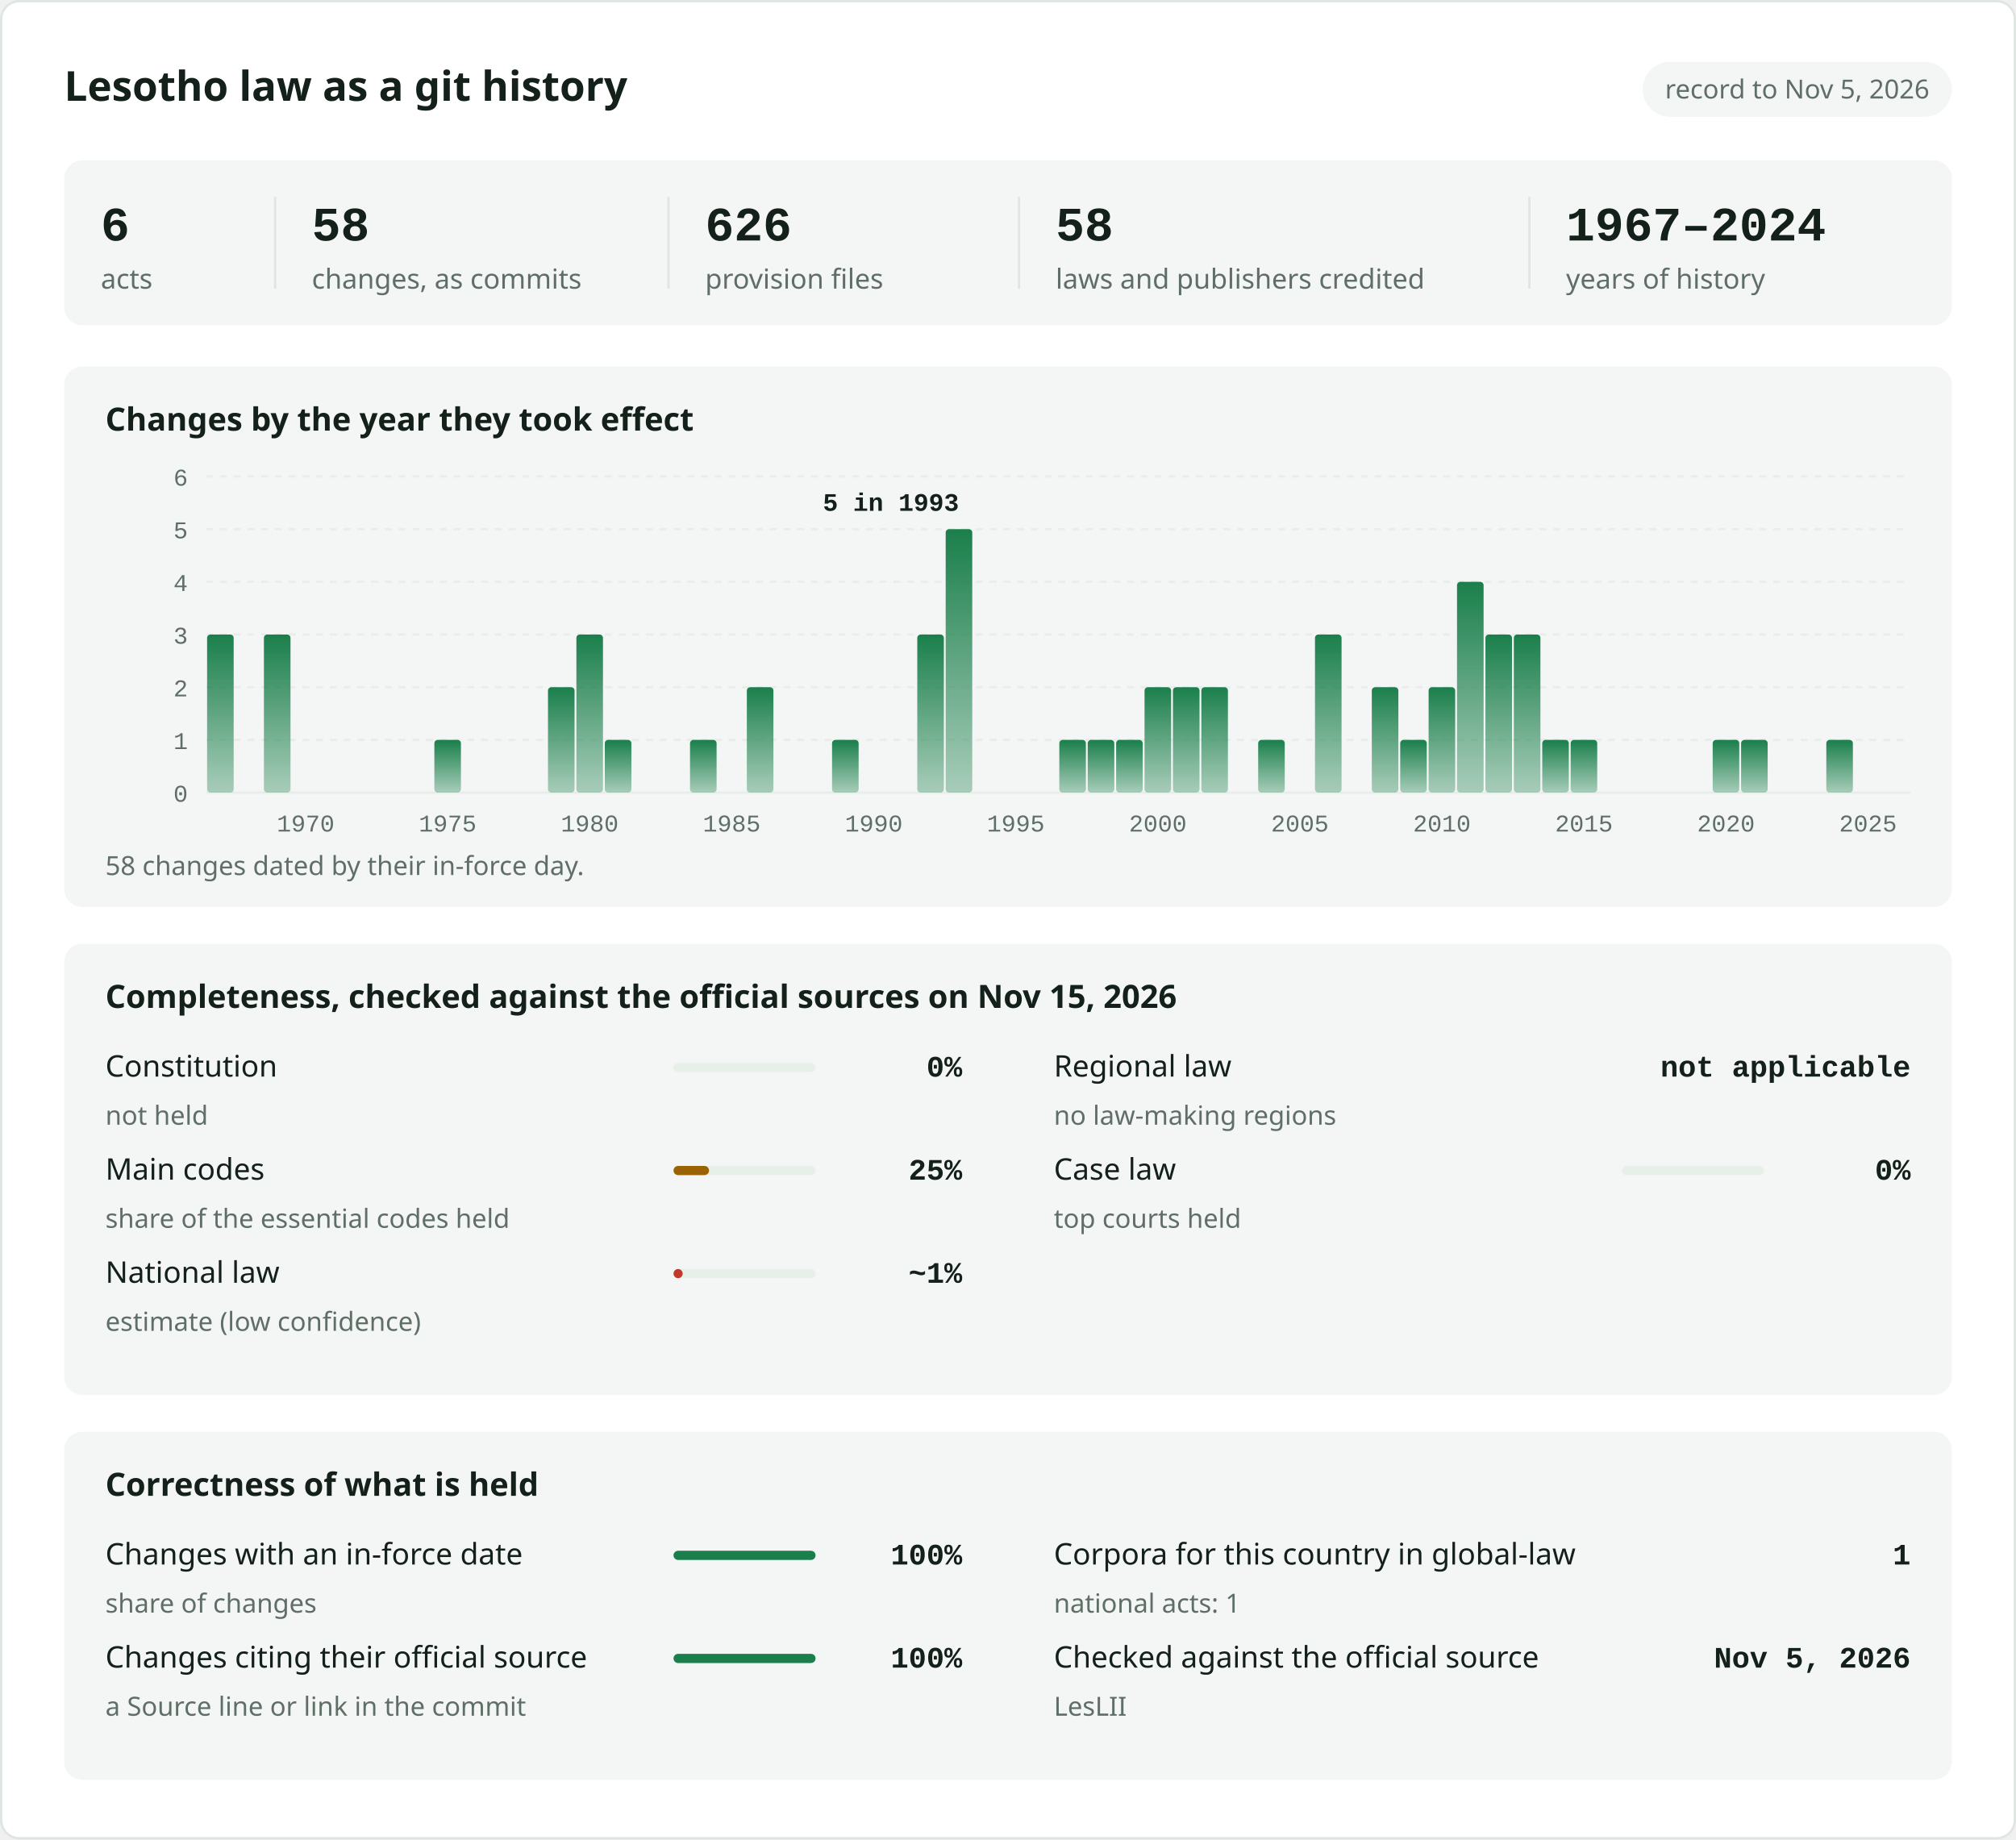
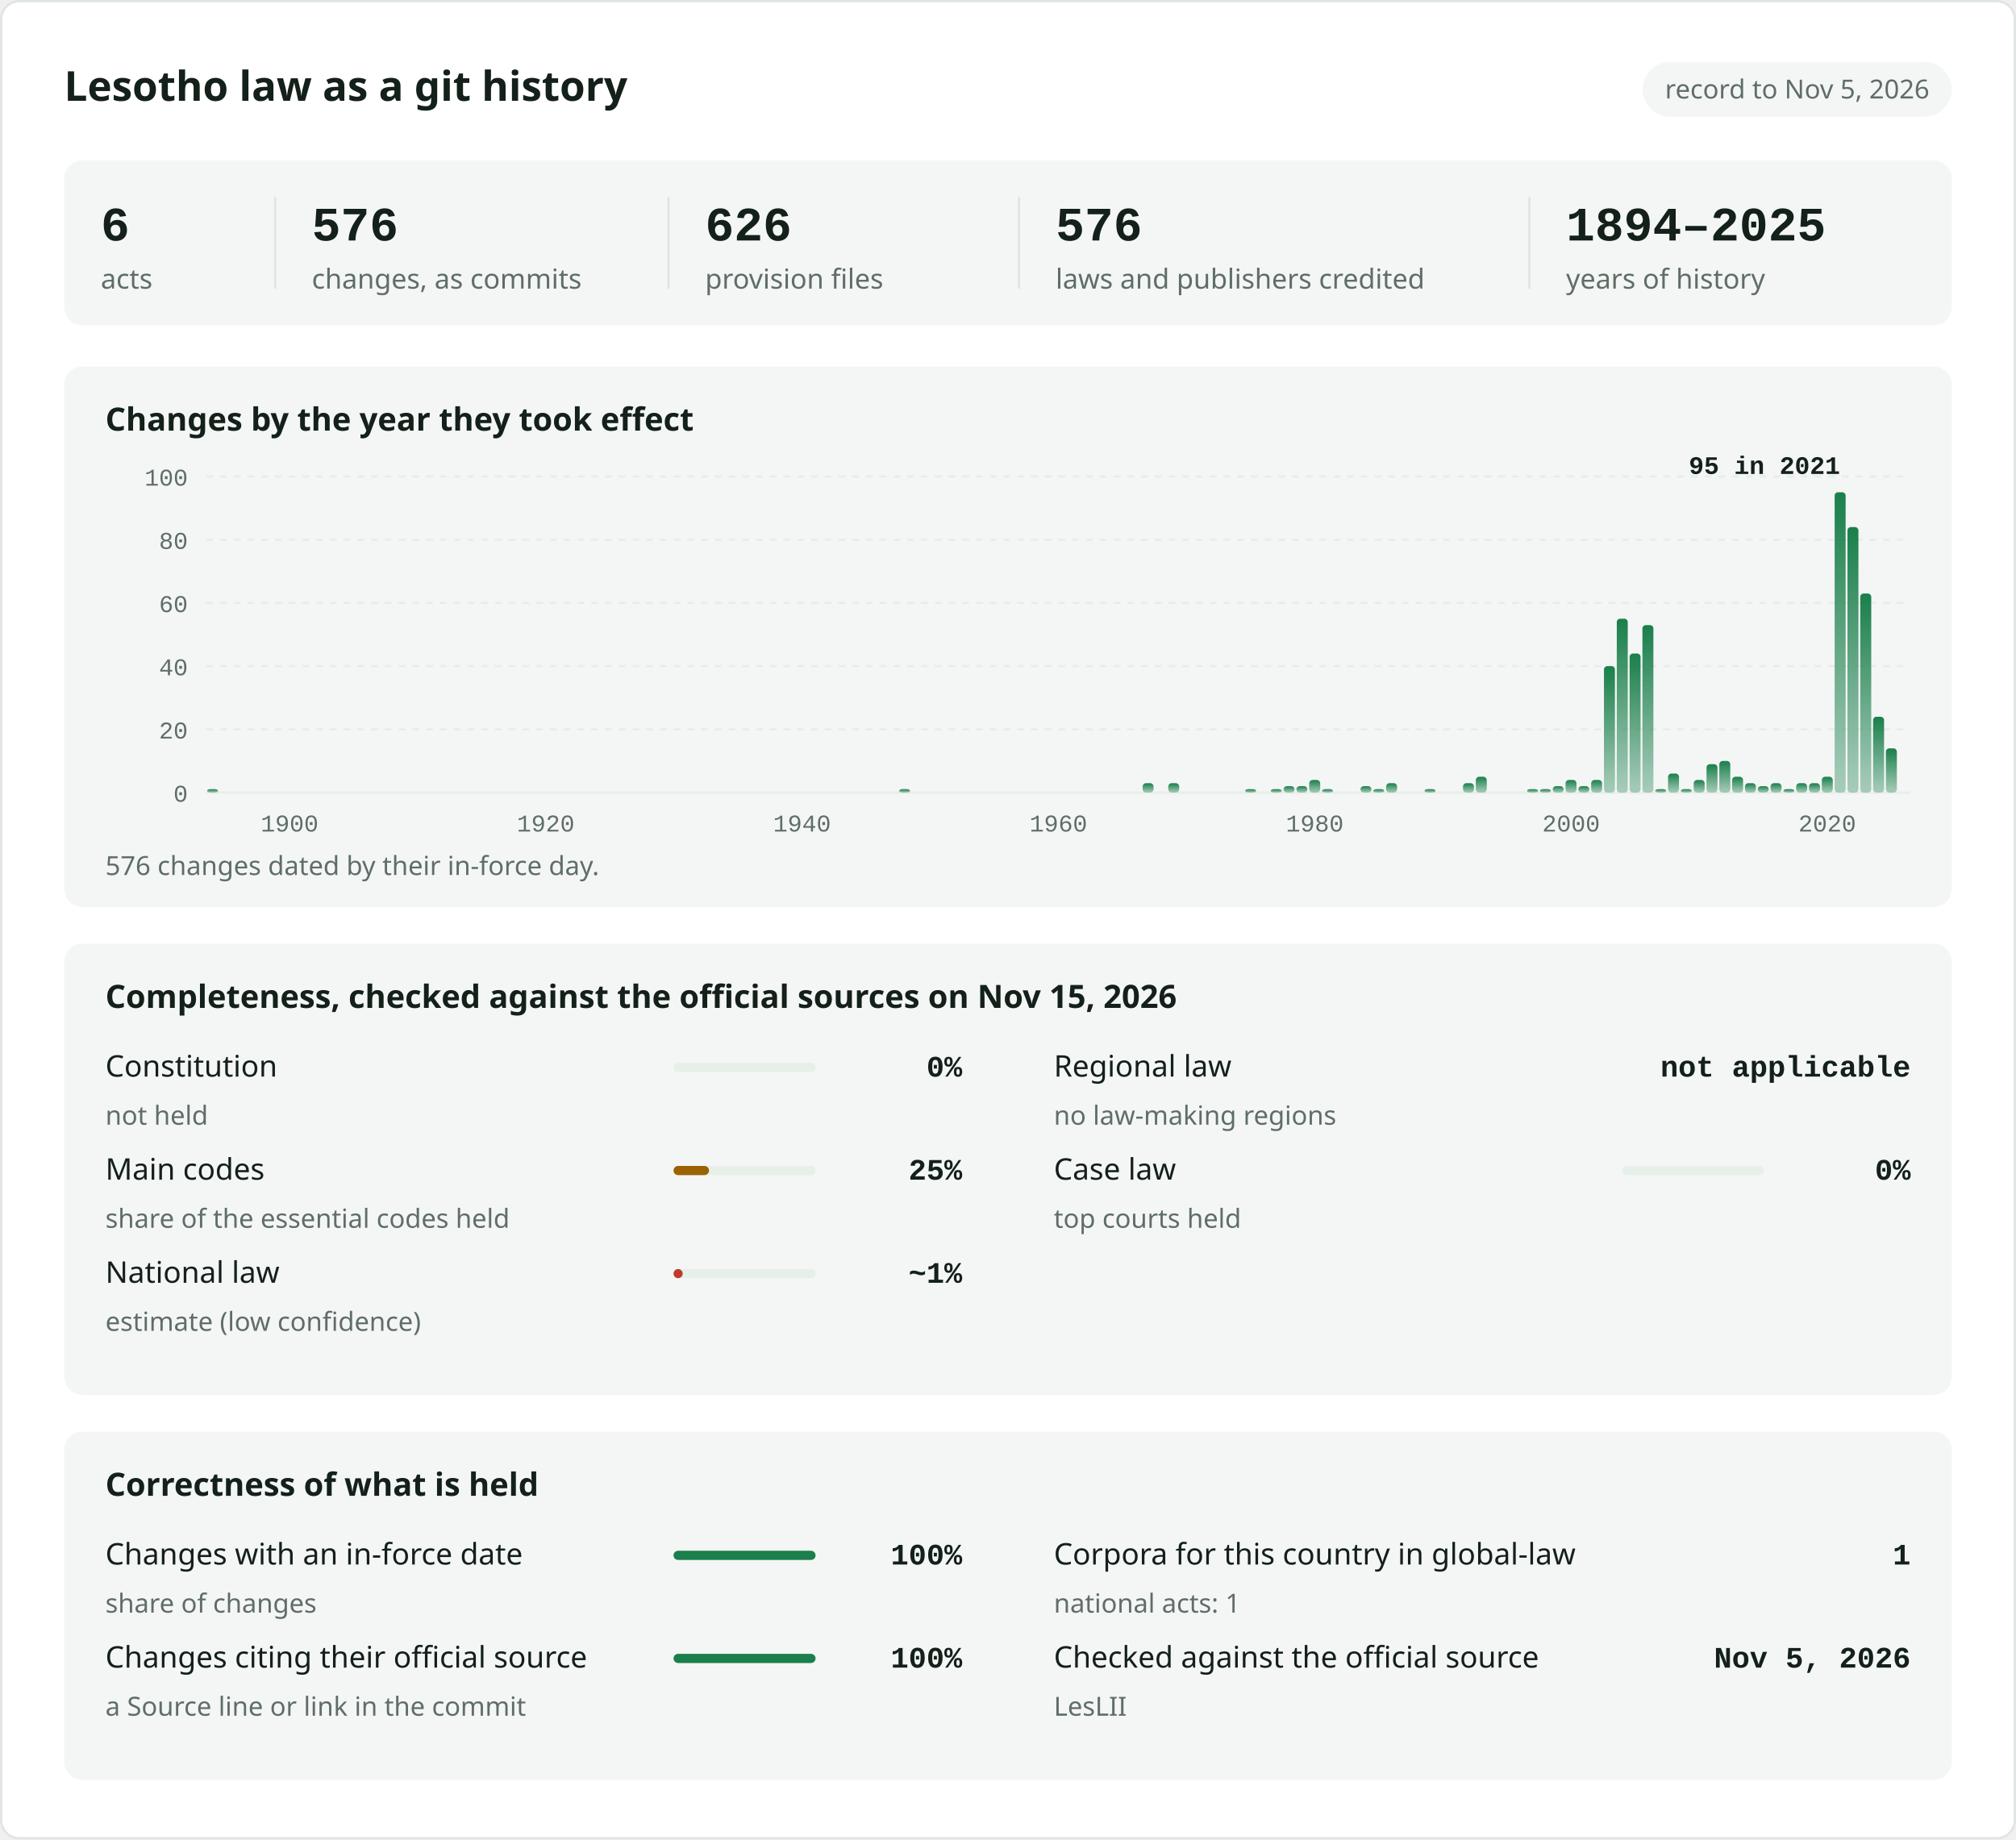
<svg xmlns="http://www.w3.org/2000/svg" width="880" height="803" viewBox="0 0 880 803" font-family="Manrope, -apple-system, BlinkMacSystemFont, 'Segoe UI', 'Noto Sans', Helvetica, Arial, sans-serif">
  <defs>
    <linearGradient id="yg-light" x1="0" y1="0" x2="0" y2="1">
      <stop offset="0" stop-color="#1a7f4b" />
      <stop offset="1" stop-color="#1a7f4b" stop-opacity="0.35" />
    </linearGradient>
  </defs>
  <rect x="0.5" y="0.5" width="879" height="802" rx="8" fill="#ffffff" stroke="#dfe5e1" />
  <rect x="717.0" y="27" width="135.0" height="24" rx="12" fill="#f4f6f5" />
  <text x="784.5" y="43" text-anchor="middle" font-family="Manrope, -apple-system, BlinkMacSystemFont, 'Segoe UI', 'Noto Sans', Helvetica, Arial, sans-serif" font-size="11.5" font-weight="500" fill="#5f6e66">record to Nov 5, 2026</text>
  <text x="28" y="44" font-family="Manrope, -apple-system, BlinkMacSystemFont, 'Segoe UI', 'Noto Sans', Helvetica, Arial, sans-serif" font-size="18" font-weight="700" fill="#14201a">Lesotho law as a git history</text>
  <rect x="28" y="70" width="824" height="72" rx="8" fill="#f4f6f5" />
  <text x="44.0" y="105" font-family="'JetBrains Mono', ui-monospace, SFMono-Regular, Consolas, 'Liberation Mono', monospace" font-size="21" font-weight="600" fill="#14201a">6</text>
  <text x="44.0" y="126" font-family="Manrope, -apple-system, BlinkMacSystemFont, 'Segoe UI', 'Noto Sans', Helvetica, Arial, sans-serif" font-size="12" fill="#5f6e66">acts</text>
  <line x1="120.1" y1="86" x2="120.1" y2="126" stroke="#dfe5e1" />
-   <text x="136.1" y="105" font-family="'JetBrains Mono', ui-monospace, SFMono-Regular, Consolas, 'Liberation Mono', monospace" font-size="21" font-weight="600" fill="#14201a">58</text>
+   <text x="136.1" y="105" font-family="'JetBrains Mono', ui-monospace, SFMono-Regular, Consolas, 'Liberation Mono', monospace" font-size="21" font-weight="600" fill="#14201a">576</text>
  <text x="136.1" y="126" font-family="Manrope, -apple-system, BlinkMacSystemFont, 'Segoe UI', 'Noto Sans', Helvetica, Arial, sans-serif" font-size="12" fill="#5f6e66">changes, as commits</text>
  <line x1="291.8" y1="86" x2="291.8" y2="126" stroke="#dfe5e1" />
  <text x="307.8" y="105" font-family="'JetBrains Mono', ui-monospace, SFMono-Regular, Consolas, 'Liberation Mono', monospace" font-size="21" font-weight="600" fill="#14201a">626</text>
  <text x="307.8" y="126" font-family="Manrope, -apple-system, BlinkMacSystemFont, 'Segoe UI', 'Noto Sans', Helvetica, Arial, sans-serif" font-size="12" fill="#5f6e66">provision files</text>
  <line x1="444.8" y1="86" x2="444.8" y2="126" stroke="#dfe5e1" />
-   <text x="460.8" y="105" font-family="'JetBrains Mono', ui-monospace, SFMono-Regular, Consolas, 'Liberation Mono', monospace" font-size="21" font-weight="600" fill="#14201a">58</text>
+   <text x="460.8" y="105" font-family="'JetBrains Mono', ui-monospace, SFMono-Regular, Consolas, 'Liberation Mono', monospace" font-size="21" font-weight="600" fill="#14201a">576</text>
  <text x="460.8" y="126" font-family="Manrope, -apple-system, BlinkMacSystemFont, 'Segoe UI', 'Noto Sans', Helvetica, Arial, sans-serif" font-size="12" fill="#5f6e66">laws and publishers credited</text>
  <line x1="667.6" y1="86" x2="667.6" y2="126" stroke="#dfe5e1" />
-   <text x="683.6" y="105" font-family="'JetBrains Mono', ui-monospace, SFMono-Regular, Consolas, 'Liberation Mono', monospace" font-size="21" font-weight="600" fill="#14201a">1967–2024</text>
+   <text x="683.6" y="105" font-family="'JetBrains Mono', ui-monospace, SFMono-Regular, Consolas, 'Liberation Mono', monospace" font-size="21" font-weight="600" fill="#14201a">1894–2025</text>
  <text x="683.6" y="126" font-family="Manrope, -apple-system, BlinkMacSystemFont, 'Segoe UI', 'Noto Sans', Helvetica, Arial, sans-serif" font-size="12" fill="#5f6e66">years of history</text>
  <rect x="28" y="160" width="824" height="236" rx="8" fill="#f4f6f5" />
  <text x="46" y="188" font-family="Manrope, -apple-system, BlinkMacSystemFont, 'Segoe UI', 'Noto Sans', Helvetica, Arial, sans-serif" font-size="14" font-weight="600" fill="#14201a">Changes by the year they took effect</text>
  <line x1="90" y1="346.0" x2="834" y2="346.0" stroke="#e8ede9" />
  <text x="82" y="350.0" text-anchor="end" font-family="'JetBrains Mono', ui-monospace, SFMono-Regular, Consolas, 'Liberation Mono', monospace" font-size="10.5" fill="#5f6e66">0</text>
-   <line x1="90" y1="323.0" x2="834" y2="323.0" stroke="#e8ede9" stroke-dasharray="3 3" />
-   <text x="82" y="327.0" text-anchor="end" font-family="'JetBrains Mono', ui-monospace, SFMono-Regular, Consolas, 'Liberation Mono', monospace" font-size="10.5" fill="#5f6e66">1</text>
-   <line x1="90" y1="300.0" x2="834" y2="300.0" stroke="#e8ede9" stroke-dasharray="3 3" />
-   <text x="82" y="304.0" text-anchor="end" font-family="'JetBrains Mono', ui-monospace, SFMono-Regular, Consolas, 'Liberation Mono', monospace" font-size="10.5" fill="#5f6e66">2</text>
-   <line x1="90" y1="277.0" x2="834" y2="277.0" stroke="#e8ede9" stroke-dasharray="3 3" />
-   <text x="82" y="281.0" text-anchor="end" font-family="'JetBrains Mono', ui-monospace, SFMono-Regular, Consolas, 'Liberation Mono', monospace" font-size="10.5" fill="#5f6e66">3</text>
-   <line x1="90" y1="254.0" x2="834" y2="254.0" stroke="#e8ede9" stroke-dasharray="3 3" />
-   <text x="82" y="258.0" text-anchor="end" font-family="'JetBrains Mono', ui-monospace, SFMono-Regular, Consolas, 'Liberation Mono', monospace" font-size="10.5" fill="#5f6e66">4</text>
-   <line x1="90" y1="231.0" x2="834" y2="231.0" stroke="#e8ede9" stroke-dasharray="3 3" />
-   <text x="82" y="235.0" text-anchor="end" font-family="'JetBrains Mono', ui-monospace, SFMono-Regular, Consolas, 'Liberation Mono', monospace" font-size="10.5" fill="#5f6e66">5</text>
+   <line x1="90" y1="318.4" x2="834" y2="318.4" stroke="#e8ede9" stroke-dasharray="3 3" />
+   <text x="82" y="322.4" text-anchor="end" font-family="'JetBrains Mono', ui-monospace, SFMono-Regular, Consolas, 'Liberation Mono', monospace" font-size="10.5" fill="#5f6e66">20</text>
+   <line x1="90" y1="290.8" x2="834" y2="290.8" stroke="#e8ede9" stroke-dasharray="3 3" />
+   <text x="82" y="294.8" text-anchor="end" font-family="'JetBrains Mono', ui-monospace, SFMono-Regular, Consolas, 'Liberation Mono', monospace" font-size="10.5" fill="#5f6e66">40</text>
+   <line x1="90" y1="263.2" x2="834" y2="263.2" stroke="#e8ede9" stroke-dasharray="3 3" />
+   <text x="82" y="267.2" text-anchor="end" font-family="'JetBrains Mono', ui-monospace, SFMono-Regular, Consolas, 'Liberation Mono', monospace" font-size="10.5" fill="#5f6e66">60</text>
+   <line x1="90" y1="235.6" x2="834" y2="235.6" stroke="#e8ede9" stroke-dasharray="3 3" />
+   <text x="82" y="239.6" text-anchor="end" font-family="'JetBrains Mono', ui-monospace, SFMono-Regular, Consolas, 'Liberation Mono', monospace" font-size="10.5" fill="#5f6e66">80</text>
  <line x1="90" y1="208.0" x2="834" y2="208.0" stroke="#e8ede9" stroke-dasharray="3 3" />
-   <text x="82" y="212.0" text-anchor="end" font-family="'JetBrains Mono', ui-monospace, SFMono-Regular, Consolas, 'Liberation Mono', monospace" font-size="10.5" fill="#5f6e66">6</text>
-   <rect x="90.40" y="277.0" width="11.60" height="69.0" rx="1.5" fill="url(#yg-light)" />
-   <rect x="115.20" y="277.0" width="11.60" height="69.0" rx="1.5" fill="url(#yg-light)" />
-   <text x="133.4" y="363" text-anchor="middle" font-family="'JetBrains Mono', ui-monospace, SFMono-Regular, Consolas, 'Liberation Mono', monospace" font-size="10.5" fill="#5f6e66">1970</text>
-   <rect x="189.60" y="323.0" width="11.60" height="23.0" rx="1.5" fill="url(#yg-light)" />
-   <text x="195.4" y="363" text-anchor="middle" font-family="'JetBrains Mono', ui-monospace, SFMono-Regular, Consolas, 'Liberation Mono', monospace" font-size="10.5" fill="#5f6e66">1975</text>
-   <rect x="239.20" y="300.0" width="11.60" height="46.0" rx="1.5" fill="url(#yg-light)" />
-   <rect x="251.60" y="277.0" width="11.60" height="69.0" rx="1.5" fill="url(#yg-light)" />
-   <text x="257.4" y="363" text-anchor="middle" font-family="'JetBrains Mono', ui-monospace, SFMono-Regular, Consolas, 'Liberation Mono', monospace" font-size="10.5" fill="#5f6e66">1980</text>
-   <rect x="264.00" y="323.0" width="11.60" height="23.0" rx="1.5" fill="url(#yg-light)" />
-   <rect x="301.20" y="323.0" width="11.60" height="23.0" rx="1.5" fill="url(#yg-light)" />
-   <text x="319.4" y="363" text-anchor="middle" font-family="'JetBrains Mono', ui-monospace, SFMono-Regular, Consolas, 'Liberation Mono', monospace" font-size="10.5" fill="#5f6e66">1985</text>
-   <rect x="326.00" y="300.0" width="11.60" height="46.0" rx="1.5" fill="url(#yg-light)" />
-   <rect x="363.20" y="323.0" width="11.60" height="23.0" rx="1.5" fill="url(#yg-light)" />
-   <text x="381.4" y="363" text-anchor="middle" font-family="'JetBrains Mono', ui-monospace, SFMono-Regular, Consolas, 'Liberation Mono', monospace" font-size="10.5" fill="#5f6e66">1990</text>
-   <rect x="400.40" y="277.0" width="11.60" height="69.0" rx="1.5" fill="url(#yg-light)" />
-   <rect x="412.80" y="231.0" width="11.60" height="115.0" rx="1.5" fill="url(#yg-light)" />
-   <text x="418.6" y="223.0" text-anchor="end" font-family="'JetBrains Mono', ui-monospace, SFMono-Regular, Consolas, 'Liberation Mono', monospace" font-size="11" font-weight="600" fill="#14201a">5 in 1993</text>
-   <text x="443.4" y="363" text-anchor="middle" font-family="'JetBrains Mono', ui-monospace, SFMono-Regular, Consolas, 'Liberation Mono', monospace" font-size="10.5" fill="#5f6e66">1995</text>
-   <rect x="462.40" y="323.0" width="11.60" height="23.0" rx="1.5" fill="url(#yg-light)" />
-   <rect x="474.80" y="323.0" width="11.60" height="23.0" rx="1.5" fill="url(#yg-light)" />
-   <rect x="487.20" y="323.0" width="11.60" height="23.0" rx="1.5" fill="url(#yg-light)" />
-   <rect x="499.60" y="300.0" width="11.60" height="46.0" rx="1.5" fill="url(#yg-light)" />
-   <text x="505.4" y="363" text-anchor="middle" font-family="'JetBrains Mono', ui-monospace, SFMono-Regular, Consolas, 'Liberation Mono', monospace" font-size="10.5" fill="#5f6e66">2000</text>
-   <rect x="512.00" y="300.0" width="11.60" height="46.0" rx="1.5" fill="url(#yg-light)" />
-   <rect x="524.40" y="300.0" width="11.60" height="46.0" rx="1.5" fill="url(#yg-light)" />
-   <rect x="549.20" y="323.0" width="11.60" height="23.0" rx="1.5" fill="url(#yg-light)" />
-   <text x="567.4" y="363" text-anchor="middle" font-family="'JetBrains Mono', ui-monospace, SFMono-Regular, Consolas, 'Liberation Mono', monospace" font-size="10.5" fill="#5f6e66">2005</text>
-   <rect x="574.00" y="277.0" width="11.60" height="69.0" rx="1.5" fill="url(#yg-light)" />
-   <rect x="598.80" y="300.0" width="11.60" height="46.0" rx="1.5" fill="url(#yg-light)" />
-   <rect x="611.20" y="323.0" width="11.60" height="23.0" rx="1.5" fill="url(#yg-light)" />
-   <rect x="623.60" y="300.0" width="11.60" height="46.0" rx="1.5" fill="url(#yg-light)" />
-   <text x="629.4" y="363" text-anchor="middle" font-family="'JetBrains Mono', ui-monospace, SFMono-Regular, Consolas, 'Liberation Mono', monospace" font-size="10.5" fill="#5f6e66">2010</text>
-   <rect x="636.00" y="254.0" width="11.60" height="92.0" rx="1.5" fill="url(#yg-light)" />
-   <rect x="648.40" y="277.0" width="11.60" height="69.0" rx="1.5" fill="url(#yg-light)" />
-   <rect x="660.80" y="277.0" width="11.60" height="69.0" rx="1.5" fill="url(#yg-light)" />
-   <rect x="673.20" y="323.0" width="11.60" height="23.0" rx="1.5" fill="url(#yg-light)" />
-   <rect x="685.60" y="323.0" width="11.60" height="23.0" rx="1.5" fill="url(#yg-light)" />
-   <text x="691.4" y="363" text-anchor="middle" font-family="'JetBrains Mono', ui-monospace, SFMono-Regular, Consolas, 'Liberation Mono', monospace" font-size="10.5" fill="#5f6e66">2015</text>
-   <rect x="747.60" y="323.0" width="11.60" height="23.0" rx="1.5" fill="url(#yg-light)" />
-   <text x="753.4" y="363" text-anchor="middle" font-family="'JetBrains Mono', ui-monospace, SFMono-Regular, Consolas, 'Liberation Mono', monospace" font-size="10.5" fill="#5f6e66">2020</text>
-   <rect x="760.00" y="323.0" width="11.60" height="23.0" rx="1.5" fill="url(#yg-light)" />
-   <rect x="797.20" y="323.0" width="11.60" height="23.0" rx="1.5" fill="url(#yg-light)" />
-   <text x="815.4" y="363" text-anchor="middle" font-family="'JetBrains Mono', ui-monospace, SFMono-Regular, Consolas, 'Liberation Mono', monospace" font-size="10.5" fill="#5f6e66">2025</text>
-   <text x="46" y="382" font-family="Manrope, -apple-system, BlinkMacSystemFont, 'Segoe UI', 'Noto Sans', Helvetica, Arial, sans-serif" font-size="11.5" fill="#5f6e66">58 changes dated by their in-force day.</text>
+   <text x="82" y="212.0" text-anchor="end" font-family="'JetBrains Mono', ui-monospace, SFMono-Regular, Consolas, 'Liberation Mono', monospace" font-size="10.5" fill="#5f6e66">100</text>
+   <rect x="90.40" y="344.5" width="4.79" height="1.5" rx="1.5" fill="url(#yg-light)" />
+   <text x="126.4" y="363" text-anchor="middle" font-family="'JetBrains Mono', ui-monospace, SFMono-Regular, Consolas, 'Liberation Mono', monospace" font-size="10.5" fill="#5f6e66">1900</text>
+   <text x="238.2" y="363" text-anchor="middle" font-family="'JetBrains Mono', ui-monospace, SFMono-Regular, Consolas, 'Liberation Mono', monospace" font-size="10.5" fill="#5f6e66">1920</text>
+   <text x="350.1" y="363" text-anchor="middle" font-family="'JetBrains Mono', ui-monospace, SFMono-Regular, Consolas, 'Liberation Mono', monospace" font-size="10.5" fill="#5f6e66">1940</text>
+   <rect x="392.48" y="344.5" width="4.79" height="1.5" rx="1.5" fill="url(#yg-light)" />
+   <text x="462.0" y="363" text-anchor="middle" font-family="'JetBrains Mono', ui-monospace, SFMono-Regular, Consolas, 'Liberation Mono', monospace" font-size="10.5" fill="#5f6e66">1960</text>
+   <rect x="498.76" y="341.9" width="4.79" height="4.1" rx="1.5" fill="url(#yg-light)" />
+   <rect x="509.95" y="341.9" width="4.79" height="4.1" rx="1.5" fill="url(#yg-light)" />
+   <rect x="543.51" y="344.5" width="4.79" height="1.5" rx="1.5" fill="url(#yg-light)" />
+   <rect x="554.70" y="344.5" width="4.79" height="1.5" rx="1.5" fill="url(#yg-light)" />
+   <rect x="560.29" y="343.2" width="4.79" height="2.8" rx="1.5" fill="url(#yg-light)" />
+   <rect x="565.89" y="343.2" width="4.79" height="2.8" rx="1.5" fill="url(#yg-light)" />
+   <rect x="571.48" y="340.5" width="4.79" height="5.5" rx="1.5" fill="url(#yg-light)" />
+   <text x="573.9" y="363" text-anchor="middle" font-family="'JetBrains Mono', ui-monospace, SFMono-Regular, Consolas, 'Liberation Mono', monospace" font-size="10.5" fill="#5f6e66">1980</text>
+   <rect x="577.08" y="344.5" width="4.79" height="1.5" rx="1.5" fill="url(#yg-light)" />
+   <rect x="593.86" y="343.2" width="4.79" height="2.8" rx="1.5" fill="url(#yg-light)" />
+   <rect x="599.45" y="344.5" width="4.79" height="1.5" rx="1.5" fill="url(#yg-light)" />
+   <rect x="605.05" y="341.9" width="4.79" height="4.1" rx="1.5" fill="url(#yg-light)" />
+   <rect x="621.83" y="344.5" width="4.79" height="1.5" rx="1.5" fill="url(#yg-light)" />
+   <rect x="638.61" y="341.9" width="4.79" height="4.1" rx="1.5" fill="url(#yg-light)" />
+   <rect x="644.20" y="339.1" width="4.79" height="6.9" rx="1.5" fill="url(#yg-light)" />
+   <rect x="666.58" y="344.5" width="4.79" height="1.5" rx="1.5" fill="url(#yg-light)" />
+   <rect x="672.17" y="344.5" width="4.79" height="1.5" rx="1.5" fill="url(#yg-light)" />
+   <rect x="677.77" y="343.2" width="4.79" height="2.8" rx="1.5" fill="url(#yg-light)" />
+   <rect x="683.36" y="340.5" width="4.79" height="5.5" rx="1.5" fill="url(#yg-light)" />
+   <text x="685.8" y="363" text-anchor="middle" font-family="'JetBrains Mono', ui-monospace, SFMono-Regular, Consolas, 'Liberation Mono', monospace" font-size="10.5" fill="#5f6e66">2000</text>
+   <rect x="688.96" y="343.2" width="4.79" height="2.8" rx="1.5" fill="url(#yg-light)" />
+   <rect x="694.55" y="340.5" width="4.79" height="5.5" rx="1.5" fill="url(#yg-light)" />
+   <rect x="700.14" y="290.8" width="4.79" height="55.2" rx="1.5" fill="url(#yg-light)" />
+   <rect x="705.74" y="270.1" width="4.79" height="75.9" rx="1.5" fill="url(#yg-light)" />
+   <rect x="711.33" y="285.3" width="4.79" height="60.7" rx="1.5" fill="url(#yg-light)" />
+   <rect x="716.93" y="272.9" width="4.79" height="73.1" rx="1.5" fill="url(#yg-light)" />
+   <rect x="722.52" y="344.5" width="4.79" height="1.5" rx="1.5" fill="url(#yg-light)" />
+   <rect x="728.11" y="337.7" width="4.79" height="8.3" rx="1.5" fill="url(#yg-light)" />
+   <rect x="733.71" y="344.5" width="4.79" height="1.5" rx="1.5" fill="url(#yg-light)" />
+   <rect x="739.30" y="340.5" width="4.79" height="5.5" rx="1.5" fill="url(#yg-light)" />
+   <rect x="744.90" y="333.6" width="4.79" height="12.4" rx="1.5" fill="url(#yg-light)" />
+   <rect x="750.49" y="332.2" width="4.79" height="13.8" rx="1.5" fill="url(#yg-light)" />
+   <rect x="756.08" y="339.1" width="4.79" height="6.9" rx="1.5" fill="url(#yg-light)" />
+   <rect x="761.68" y="341.9" width="4.79" height="4.1" rx="1.5" fill="url(#yg-light)" />
+   <rect x="767.27" y="343.2" width="4.79" height="2.8" rx="1.5" fill="url(#yg-light)" />
+   <rect x="772.87" y="341.9" width="4.79" height="4.1" rx="1.5" fill="url(#yg-light)" />
+   <rect x="778.46" y="344.5" width="4.79" height="1.5" rx="1.5" fill="url(#yg-light)" />
+   <rect x="784.05" y="341.9" width="4.79" height="4.1" rx="1.5" fill="url(#yg-light)" />
+   <rect x="789.65" y="341.9" width="4.79" height="4.1" rx="1.5" fill="url(#yg-light)" />
+   <rect x="795.24" y="339.1" width="4.79" height="6.9" rx="1.5" fill="url(#yg-light)" />
+   <text x="797.6" y="363" text-anchor="middle" font-family="'JetBrains Mono', ui-monospace, SFMono-Regular, Consolas, 'Liberation Mono', monospace" font-size="10.5" fill="#5f6e66">2020</text>
+   <rect x="800.84" y="214.9" width="4.79" height="131.1" rx="1.5" fill="url(#yg-light)" />
+   <text x="803.2" y="206.9" text-anchor="end" font-family="'JetBrains Mono', ui-monospace, SFMono-Regular, Consolas, 'Liberation Mono', monospace" font-size="11" font-weight="600" fill="#14201a">95 in 2021</text>
+   <rect x="806.43" y="230.1" width="4.79" height="115.9" rx="1.5" fill="url(#yg-light)" />
+   <rect x="812.02" y="259.1" width="4.79" height="86.9" rx="1.5" fill="url(#yg-light)" />
+   <rect x="817.62" y="312.9" width="4.79" height="33.1" rx="1.5" fill="url(#yg-light)" />
+   <rect x="823.21" y="326.7" width="4.79" height="19.3" rx="1.5" fill="url(#yg-light)" />
+   <text x="46" y="382" font-family="Manrope, -apple-system, BlinkMacSystemFont, 'Segoe UI', 'Noto Sans', Helvetica, Arial, sans-serif" font-size="11.5" fill="#5f6e66">576 changes dated by their in-force day.</text>
  <rect x="28" y="412" width="824" height="197" rx="8" fill="#f4f6f5" />
  <text x="46" y="440" font-family="Manrope, -apple-system, BlinkMacSystemFont, 'Segoe UI', 'Noto Sans', Helvetica, Arial, sans-serif" font-size="14" font-weight="600" fill="#14201a">Completeness, checked against the official sources on Nov 15, 2026</text>
  <text x="46.0" y="470" font-family="Manrope, -apple-system, BlinkMacSystemFont, 'Segoe UI', 'Noto Sans', Helvetica, Arial, sans-serif" font-size="13" font-weight="500" fill="#14201a">Constitution</text>
  <text x="46.0" y="491" font-family="Manrope, -apple-system, BlinkMacSystemFont, 'Segoe UI', 'Noto Sans', Helvetica, Arial, sans-serif" font-size="11.5" fill="#5f6e66">not held</text>
  <g>
    <rect x="294.0" y="464.0" width="62.0" height="4" rx="2" fill="#e7efe9" />
  </g>
  <text x="420.0" y="470" text-anchor="end" font-family="'JetBrains Mono', ui-monospace, SFMono-Regular, Consolas, 'Liberation Mono', monospace" font-size="13" font-weight="600" fill="#14201a">0%</text>
  <text x="460.0" y="470" font-family="Manrope, -apple-system, BlinkMacSystemFont, 'Segoe UI', 'Noto Sans', Helvetica, Arial, sans-serif" font-size="13" font-weight="500" fill="#14201a">Regional law</text>
  <text x="460.0" y="491" font-family="Manrope, -apple-system, BlinkMacSystemFont, 'Segoe UI', 'Noto Sans', Helvetica, Arial, sans-serif" font-size="11.5" fill="#5f6e66">no law-making regions</text>
  <text x="834.0" y="470" text-anchor="end" font-family="'JetBrains Mono', ui-monospace, SFMono-Regular, Consolas, 'Liberation Mono', monospace" font-size="13" font-weight="600" fill="#14201a">not applicable</text>
  <text x="46.0" y="515" font-family="Manrope, -apple-system, BlinkMacSystemFont, 'Segoe UI', 'Noto Sans', Helvetica, Arial, sans-serif" font-size="13" font-weight="500" fill="#14201a">Main codes</text>
  <text x="46.0" y="536" font-family="Manrope, -apple-system, BlinkMacSystemFont, 'Segoe UI', 'Noto Sans', Helvetica, Arial, sans-serif" font-size="11.5" fill="#5f6e66">share of the essential codes held</text>
  <g>
    <rect x="294.0" y="509.0" width="62.0" height="4" rx="2" fill="#e7efe9" />
    <rect x="294.0" y="509.0" width="15.5" height="4" rx="2" fill="#9a6200" />
  </g>
  <text x="420.0" y="515" text-anchor="end" font-family="'JetBrains Mono', ui-monospace, SFMono-Regular, Consolas, 'Liberation Mono', monospace" font-size="13" font-weight="600" fill="#14201a">25%</text>
  <text x="460.0" y="515" font-family="Manrope, -apple-system, BlinkMacSystemFont, 'Segoe UI', 'Noto Sans', Helvetica, Arial, sans-serif" font-size="13" font-weight="500" fill="#14201a">Case law</text>
  <text x="460.0" y="536" font-family="Manrope, -apple-system, BlinkMacSystemFont, 'Segoe UI', 'Noto Sans', Helvetica, Arial, sans-serif" font-size="11.5" fill="#5f6e66">top courts held</text>
  <g>
    <rect x="708.0" y="509.0" width="62.0" height="4" rx="2" fill="#e7efe9" />
  </g>
  <text x="834.0" y="515" text-anchor="end" font-family="'JetBrains Mono', ui-monospace, SFMono-Regular, Consolas, 'Liberation Mono', monospace" font-size="13" font-weight="600" fill="#14201a">0%</text>
  <text x="46.0" y="560" font-family="Manrope, -apple-system, BlinkMacSystemFont, 'Segoe UI', 'Noto Sans', Helvetica, Arial, sans-serif" font-size="13" font-weight="500" fill="#14201a">National law</text>
  <text x="46.0" y="581" font-family="Manrope, -apple-system, BlinkMacSystemFont, 'Segoe UI', 'Noto Sans', Helvetica, Arial, sans-serif" font-size="11.5" fill="#5f6e66">estimate (low confidence)</text>
  <g>
    <rect x="294.0" y="554.0" width="62.0" height="4" rx="2" fill="#e7efe9" />
    <rect x="294.0" y="554.0" width="4.0" height="4" rx="2" fill="#c0392b" />
  </g>
  <text x="420.0" y="560" text-anchor="end" font-family="'JetBrains Mono', ui-monospace, SFMono-Regular, Consolas, 'Liberation Mono', monospace" font-size="13" font-weight="600" fill="#14201a">~1%</text>
  <rect x="28" y="625" width="824" height="152" rx="8" fill="#f4f6f5" />
  <text x="46" y="653" font-family="Manrope, -apple-system, BlinkMacSystemFont, 'Segoe UI', 'Noto Sans', Helvetica, Arial, sans-serif" font-size="14" font-weight="600" fill="#14201a">Correctness of what is held</text>
  <text x="46.0" y="683" font-family="Manrope, -apple-system, BlinkMacSystemFont, 'Segoe UI', 'Noto Sans', Helvetica, Arial, sans-serif" font-size="13" font-weight="500" fill="#14201a">Changes with an in-force date</text>
  <text x="46.0" y="704" font-family="Manrope, -apple-system, BlinkMacSystemFont, 'Segoe UI', 'Noto Sans', Helvetica, Arial, sans-serif" font-size="11.5" fill="#5f6e66">share of changes</text>
  <g>
    <rect x="294.0" y="677.0" width="62.0" height="4" rx="2" fill="#e7efe9" />
    <rect x="294.0" y="677.0" width="62.0" height="4" rx="2" fill="#1a7f4b" />
  </g>
  <text x="420.0" y="683" text-anchor="end" font-family="'JetBrains Mono', ui-monospace, SFMono-Regular, Consolas, 'Liberation Mono', monospace" font-size="13" font-weight="600" fill="#14201a">100%</text>
  <text x="460.0" y="683" font-family="Manrope, -apple-system, BlinkMacSystemFont, 'Segoe UI', 'Noto Sans', Helvetica, Arial, sans-serif" font-size="13" font-weight="500" fill="#14201a">Corpora for this country in global-law</text>
  <text x="460.0" y="704" font-family="Manrope, -apple-system, BlinkMacSystemFont, 'Segoe UI', 'Noto Sans', Helvetica, Arial, sans-serif" font-size="11.5" fill="#5f6e66">national acts: 1</text>
  <text x="834.0" y="683" text-anchor="end" font-family="'JetBrains Mono', ui-monospace, SFMono-Regular, Consolas, 'Liberation Mono', monospace" font-size="13" font-weight="600" fill="#14201a">1</text>
  <text x="46.0" y="728" font-family="Manrope, -apple-system, BlinkMacSystemFont, 'Segoe UI', 'Noto Sans', Helvetica, Arial, sans-serif" font-size="13" font-weight="500" fill="#14201a">Changes citing their official source</text>
  <text x="46.0" y="749" font-family="Manrope, -apple-system, BlinkMacSystemFont, 'Segoe UI', 'Noto Sans', Helvetica, Arial, sans-serif" font-size="11.5" fill="#5f6e66">a Source line or link in the commit</text>
  <g>
    <rect x="294.0" y="722.0" width="62.0" height="4" rx="2" fill="#e7efe9" />
    <rect x="294.0" y="722.0" width="62.0" height="4" rx="2" fill="#1a7f4b" />
  </g>
  <text x="420.0" y="728" text-anchor="end" font-family="'JetBrains Mono', ui-monospace, SFMono-Regular, Consolas, 'Liberation Mono', monospace" font-size="13" font-weight="600" fill="#14201a">100%</text>
  <text x="460.0" y="728" font-family="Manrope, -apple-system, BlinkMacSystemFont, 'Segoe UI', 'Noto Sans', Helvetica, Arial, sans-serif" font-size="13" font-weight="500" fill="#14201a">Checked against the official source</text>
  <text x="460.0" y="749" font-family="Manrope, -apple-system, BlinkMacSystemFont, 'Segoe UI', 'Noto Sans', Helvetica, Arial, sans-serif" font-size="11.5" fill="#5f6e66">LesLII</text>
  <text x="834.0" y="728" text-anchor="end" font-family="'JetBrains Mono', ui-monospace, SFMono-Regular, Consolas, 'Liberation Mono', monospace" font-size="13" font-weight="600" fill="#14201a">Nov 5, 2026</text>
</svg>
